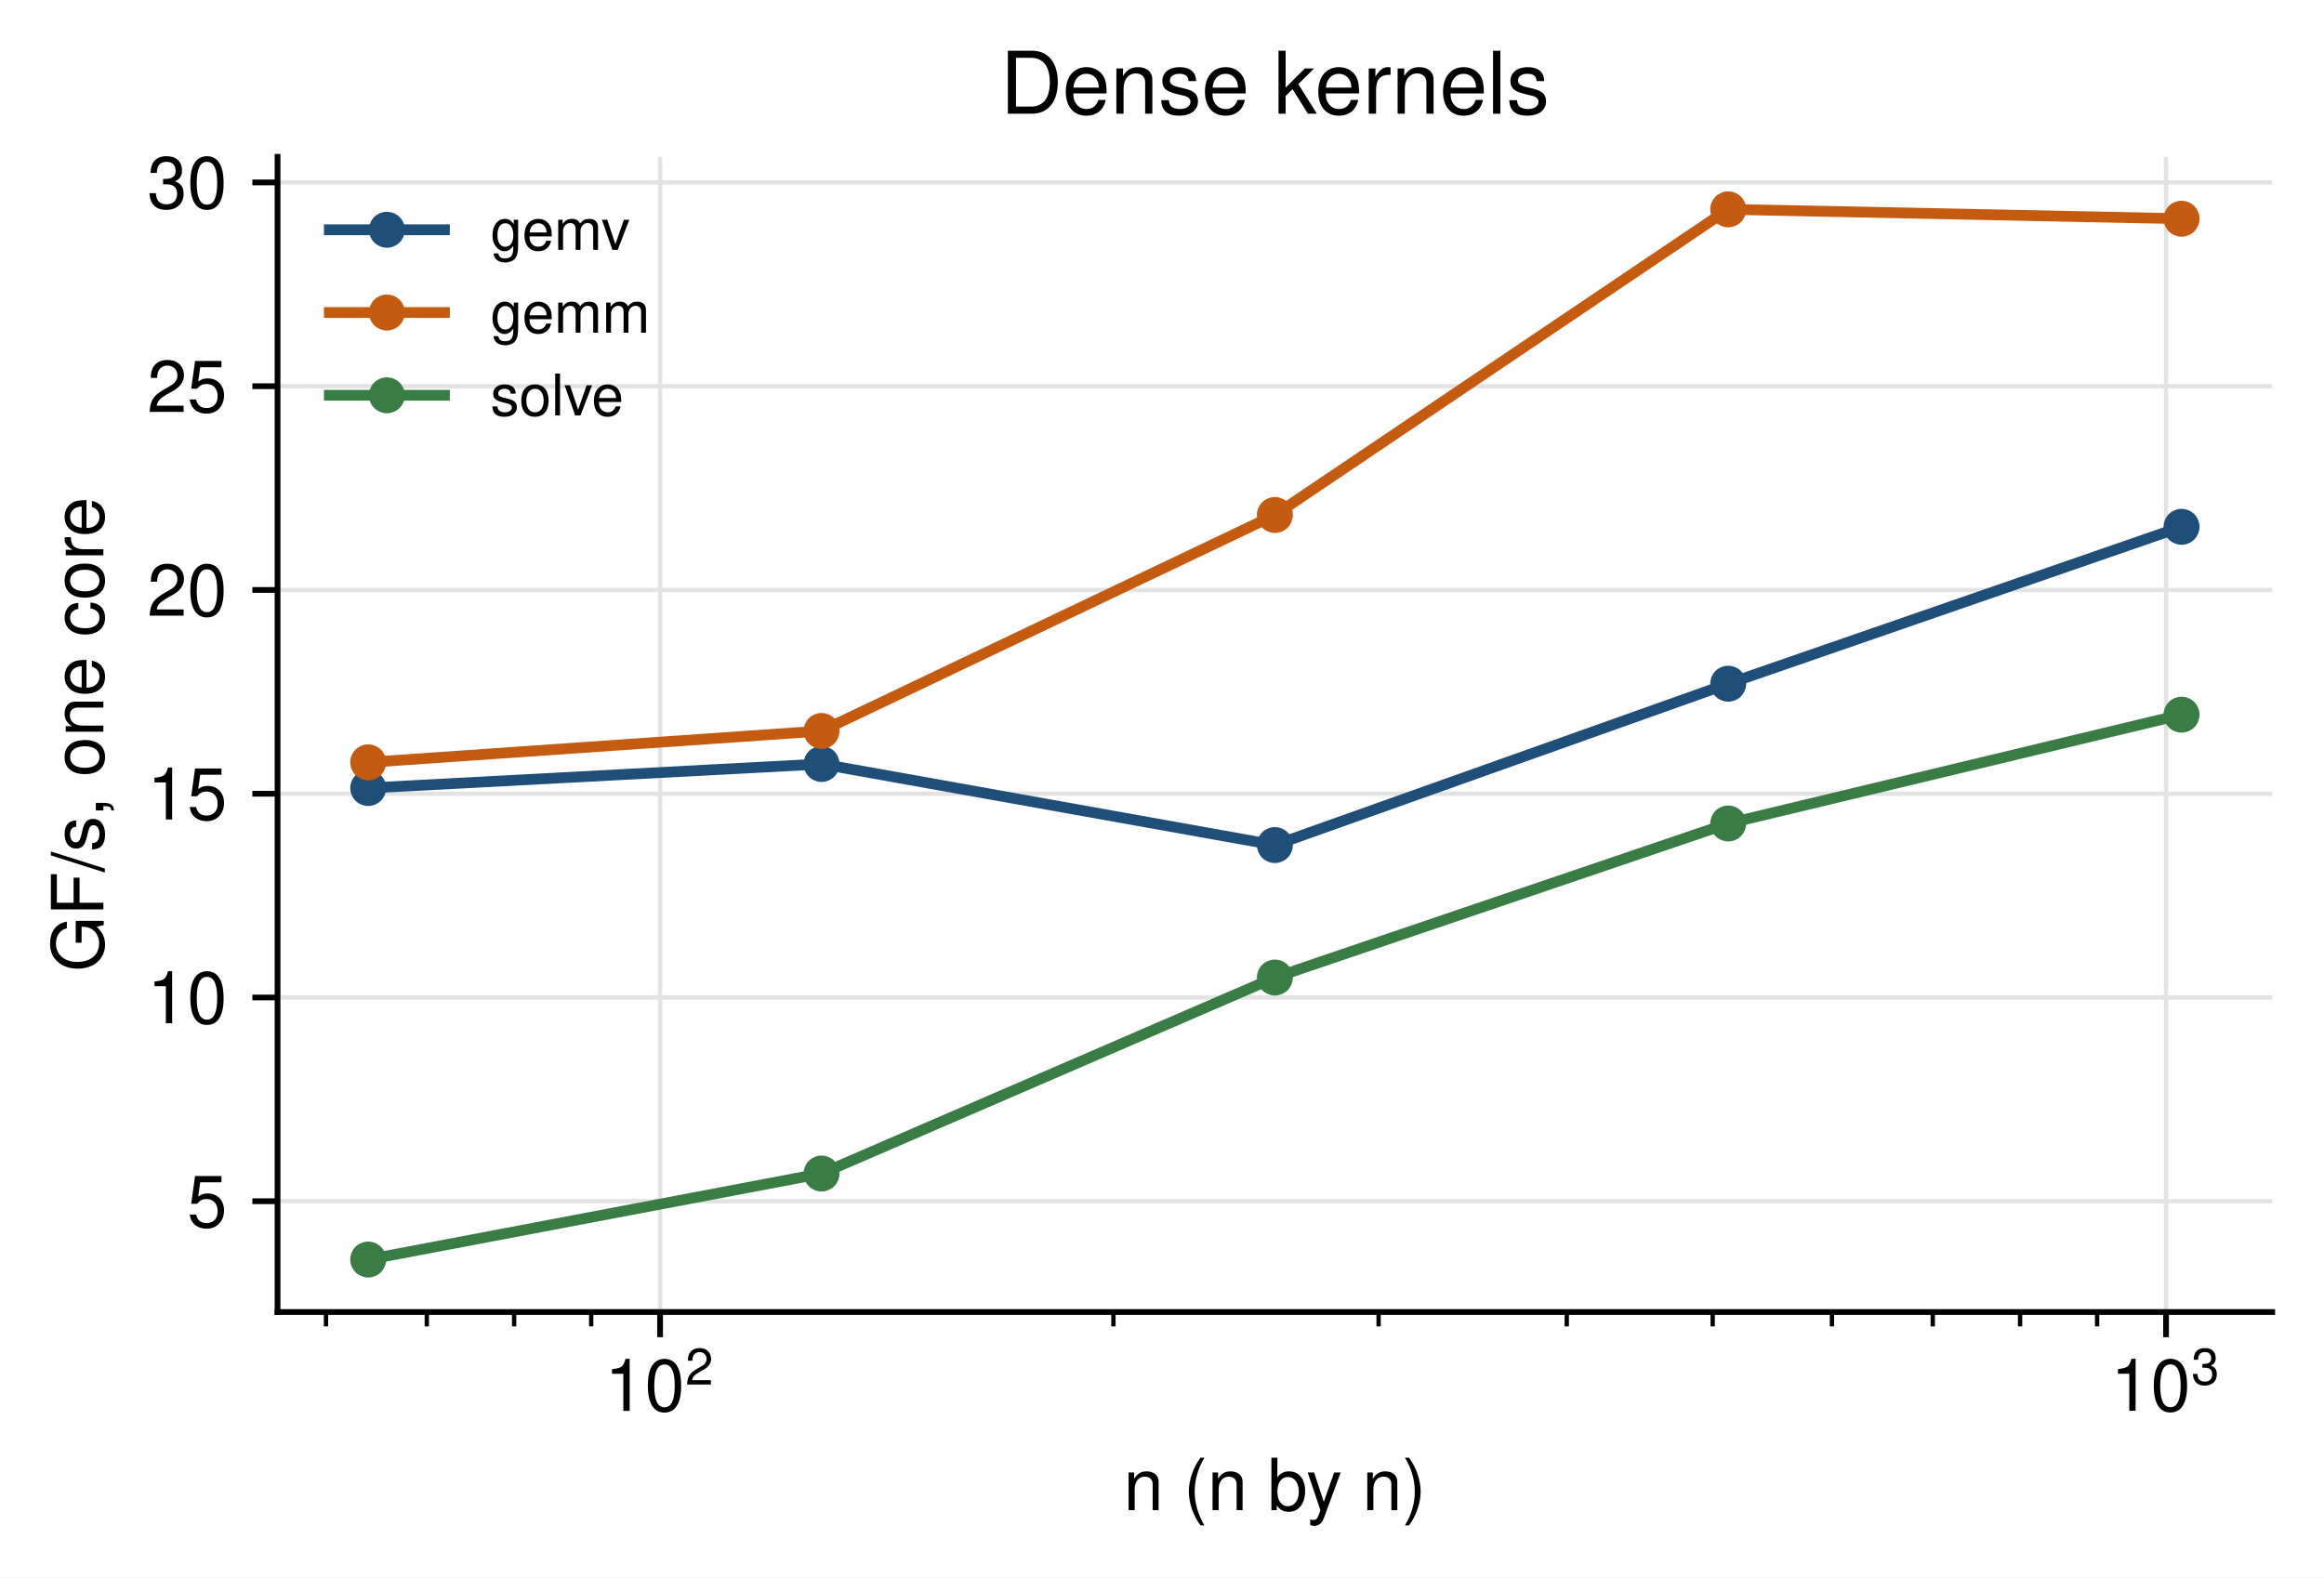
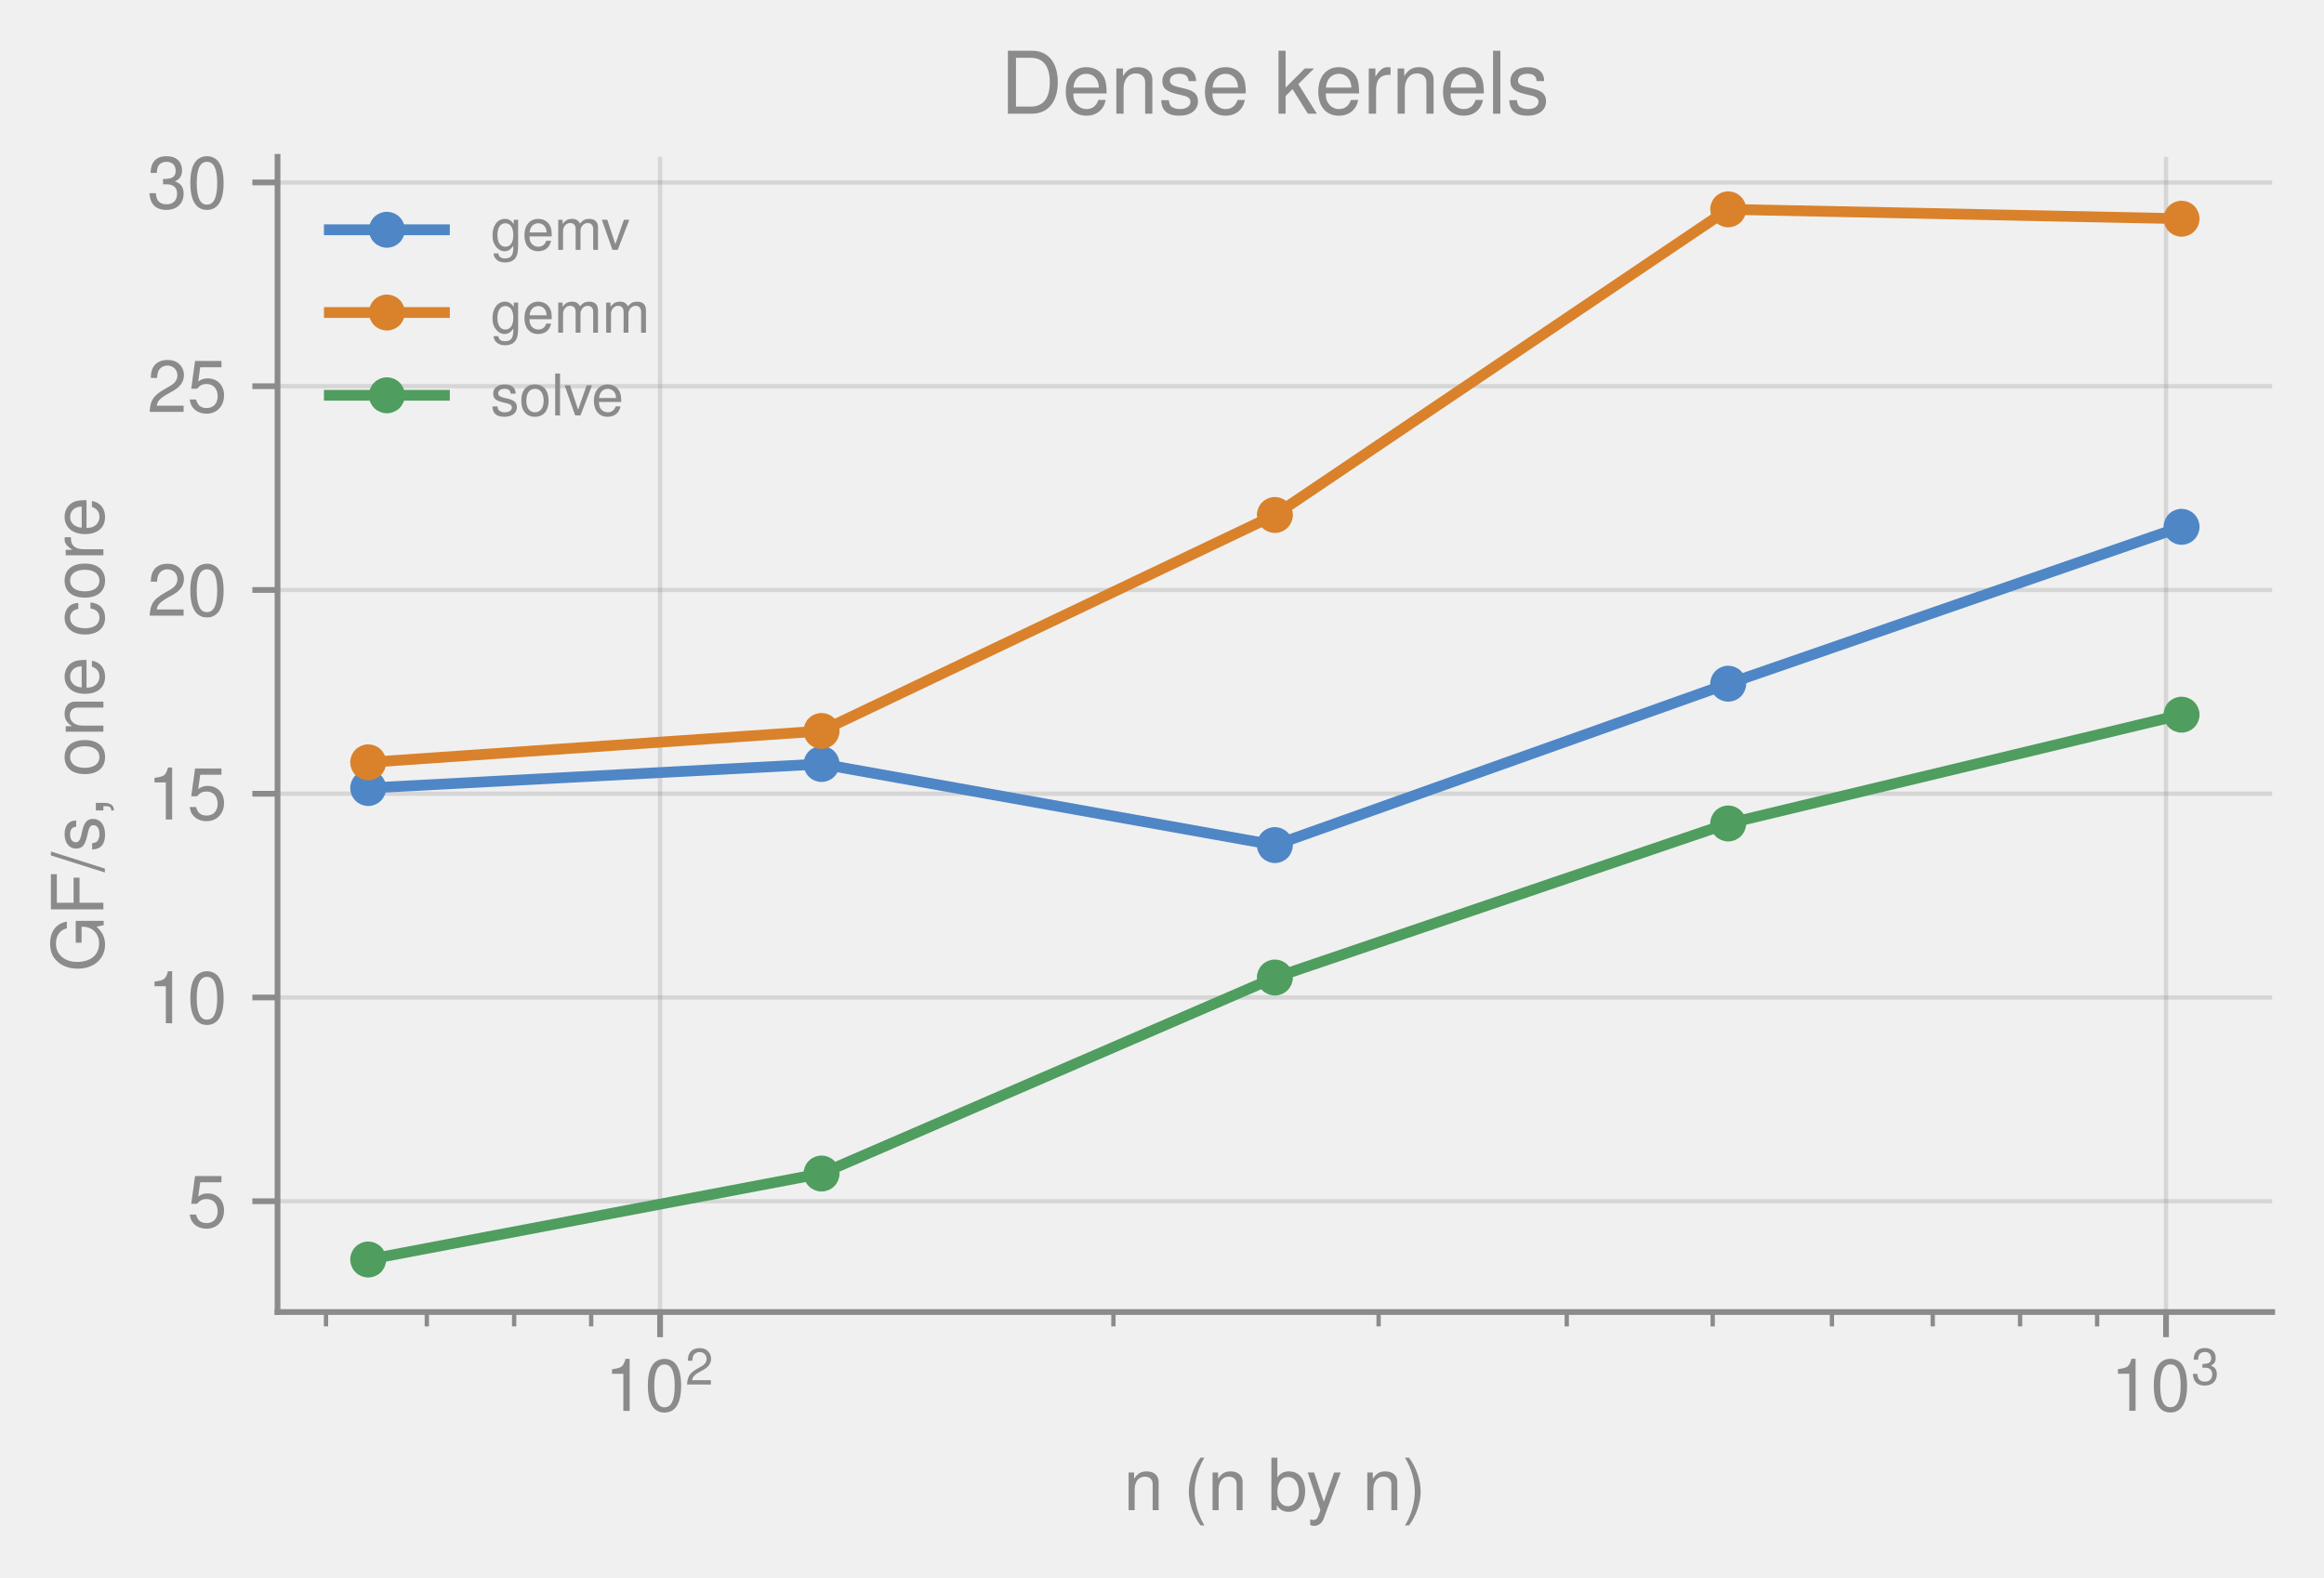
<svg xmlns="http://www.w3.org/2000/svg" xmlns:xlink="http://www.w3.org/1999/xlink" width="323.05pt" height="219.324pt" viewBox="0 0 323.05 219.324" version="1.1">
  <defs>
    <style type="text/css">*{stroke-linejoin: round; stroke-linecap: butt}</style>
  </defs>
  <g id="figure_1">
    <g id="patch_1">
-       <path d="M 0 219.324  L 323.05 219.324  L 323.05 0  L 0 0  z " style="fill: #ffffff" />
+       <path d="M 0 219.324  L 323.05 219.324  L 323.05 0  L 0 0  L 0 219.324  z " style="fill: none" />
    </g>
    <g id="axes_1">
      <g id="patch_2">
-         <path d="M 38.58 182.432  L 315.85 182.432  L 315.85 21.808  L 38.58 21.808  z " style="fill: #ffffff" />
+         <path d="M 38.58 182.432  L 315.85 182.432  L 315.85 21.808  L 38.58 21.808  L 38.58 182.432  z " style="fill: none" />
      </g>
      <g id="matplotlib.axis_1">
        <g id="xtick_1">
          <g id="line2d_1">
-             <path d="M 91.756 182.432  L 91.756 21.808  " clip-path="url(#p584f610cb0)" style="fill: none; stroke: #e3e3e3; stroke-width: 0.6; stroke-linecap: square" />
+             <path d="M 91.756 182.432  L 91.756 21.808  " clip-path="url(#p9573257e01)" style="fill: none; stroke: #8b8b8b; stroke-opacity: 0.25; stroke-width: 0.6; stroke-linecap: square" />
          </g>
          <g id="line2d_2">
            <defs>
-               <path id="m4356f9a134" d="M 0 0  L 0 3.5  " style="stroke: #000000; stroke-width: 0.8" />
+               <path id="m0b65bfb314" d="M 0 0  L 0 3.5  " style="stroke: #8b8b8b; stroke-width: 0.8" />
            </defs>
            <g>
-               <use xlink:href="#m4356f9a134" x="91.756" y="182.432" style="stroke: #000000; stroke-width: 0.8" />
+               <use xlink:href="#m0b65bfb314" x="91.756" y="182.432" style="fill: #8b8b8b; stroke: #8b8b8b; stroke-width: 0.8" />
            </g>
          </g>
          <g id="text_1">
-             <g transform="translate(84.05605 196.6056)">
+             <g style="fill: #8b8b8b" transform="translate(84.05605 196.6056)">
              <text>
-                 <tspan x="0" y="-0.425" style="font-size: 10px; font-family: 'Helvetica'">1</tspan>
-                 <tspan x="5.562" y="-0.425" style="font-size: 10px; font-family: 'Helvetica'">0</tspan>
-                 <tspan x="11.215" y="-4.089" style="font-size: 7px; font-family: 'Helvetica'">2</tspan>
+                 <tspan x="0" y="-0.425" style="font-size: 10px; font-family: 'Helvetica'; fill: #8b8b8b">1</tspan>
+                 <tspan x="5.562" y="-0.425" style="font-size: 10px; font-family: 'Helvetica'; fill: #8b8b8b">0</tspan>
+                 <tspan x="11.215" y="-4.089" style="font-size: 7px; font-family: 'Helvetica'; fill: #8b8b8b">2</tspan>
              </text>
            </g>
          </g>
        </g>
        <g id="xtick_2">
          <g id="line2d_3">
-             <path d="M 301.09 182.432  L 301.09 21.808  " clip-path="url(#p584f610cb0)" style="fill: none; stroke: #e3e3e3; stroke-width: 0.6; stroke-linecap: square" />
+             <path d="M 301.09 182.432  L 301.09 21.808  " clip-path="url(#p9573257e01)" style="fill: none; stroke: #8b8b8b; stroke-opacity: 0.25; stroke-width: 0.6; stroke-linecap: square" />
          </g>
          <g id="line2d_4">
            <g>
-               <use xlink:href="#m4356f9a134" x="301.09" y="182.432" style="stroke: #000000; stroke-width: 0.8" />
+               <use xlink:href="#m0b65bfb314" x="301.09" y="182.432" style="fill: #8b8b8b; stroke: #8b8b8b; stroke-width: 0.8" />
            </g>
          </g>
          <g id="text_2">
-             <g transform="translate(293.3904 196.6056)">
+             <g style="fill: #8b8b8b" transform="translate(293.3904 196.6056)">
              <text>
-                 <tspan x="0" y="-0.436" style="font-size: 10px; font-family: 'Helvetica'">1</tspan>
-                 <tspan x="5.562" y="-0.436" style="font-size: 10px; font-family: 'Helvetica'">0</tspan>
-                 <tspan x="11.215" y="-4.1" style="font-size: 7px; font-family: 'Helvetica'">3</tspan>
+                 <tspan x="0" y="-0.436" style="font-size: 10px; font-family: 'Helvetica'; fill: #8b8b8b">1</tspan>
+                 <tspan x="5.562" y="-0.436" style="font-size: 10px; font-family: 'Helvetica'; fill: #8b8b8b">0</tspan>
+                 <tspan x="11.215" y="-4.1" style="font-size: 7px; font-family: 'Helvetica'; fill: #8b8b8b">3</tspan>
              </text>
            </g>
          </g>
        </g>
        <g id="xtick_3">
          <g id="line2d_5">
            <defs>
-               <path id="mc804545b55" d="M 0 0  L 0 2  " style="stroke: #000000; stroke-width: 0.6" />
+               <path id="m68b7f37149" d="M 0 0  L 0 2  " style="stroke: #8b8b8b; stroke-width: 0.6" />
            </defs>
            <g>
-               <use xlink:href="#mc804545b55" x="45.315" y="182.432" style="stroke: #000000; stroke-width: 0.6" />
+               <use xlink:href="#m68b7f37149" x="45.315" y="182.432" style="fill: #8b8b8b; stroke: #8b8b8b; stroke-width: 0.6" />
            </g>
          </g>
        </g>
        <g id="xtick_4">
          <g id="line2d_6">
            <g>
-               <use xlink:href="#mc804545b55" x="59.33" y="182.432" style="stroke: #000000; stroke-width: 0.6" />
+               <use xlink:href="#m68b7f37149" x="59.33" y="182.432" style="fill: #8b8b8b; stroke: #8b8b8b; stroke-width: 0.6" />
            </g>
          </g>
        </g>
        <g id="xtick_5">
          <g id="line2d_7">
            <g>
-               <use xlink:href="#mc804545b55" x="71.469" y="182.432" style="stroke: #000000; stroke-width: 0.6" />
+               <use xlink:href="#m68b7f37149" x="71.469" y="182.432" style="fill: #8b8b8b; stroke: #8b8b8b; stroke-width: 0.6" />
            </g>
          </g>
        </g>
        <g id="xtick_6">
          <g id="line2d_8">
            <g>
-               <use xlink:href="#mc804545b55" x="82.177" y="182.432" style="stroke: #000000; stroke-width: 0.6" />
+               <use xlink:href="#m68b7f37149" x="82.177" y="182.432" style="fill: #8b8b8b; stroke: #8b8b8b; stroke-width: 0.6" />
            </g>
          </g>
        </g>
        <g id="xtick_7">
          <g id="line2d_9">
            <g>
-               <use xlink:href="#mc804545b55" x="154.772" y="182.432" style="stroke: #000000; stroke-width: 0.6" />
+               <use xlink:href="#m68b7f37149" x="154.772" y="182.432" style="fill: #8b8b8b; stroke: #8b8b8b; stroke-width: 0.6" />
            </g>
          </g>
        </g>
        <g id="xtick_8">
          <g id="line2d_10">
            <g>
-               <use xlink:href="#mc804545b55" x="191.634" y="182.432" style="stroke: #000000; stroke-width: 0.6" />
+               <use xlink:href="#m68b7f37149" x="191.634" y="182.432" style="fill: #8b8b8b; stroke: #8b8b8b; stroke-width: 0.6" />
            </g>
          </g>
        </g>
        <g id="xtick_9">
          <g id="line2d_11">
            <g>
-               <use xlink:href="#mc804545b55" x="217.788" y="182.432" style="stroke: #000000; stroke-width: 0.6" />
+               <use xlink:href="#m68b7f37149" x="217.788" y="182.432" style="fill: #8b8b8b; stroke: #8b8b8b; stroke-width: 0.6" />
            </g>
          </g>
        </g>
        <g id="xtick_10">
          <g id="line2d_12">
            <g>
-               <use xlink:href="#mc804545b55" x="238.074" y="182.432" style="stroke: #000000; stroke-width: 0.6" />
+               <use xlink:href="#m68b7f37149" x="238.074" y="182.432" style="fill: #8b8b8b; stroke: #8b8b8b; stroke-width: 0.6" />
            </g>
          </g>
        </g>
        <g id="xtick_11">
          <g id="line2d_13">
            <g>
-               <use xlink:href="#mc804545b55" x="254.65" y="182.432" style="stroke: #000000; stroke-width: 0.6" />
+               <use xlink:href="#m68b7f37149" x="254.65" y="182.432" style="fill: #8b8b8b; stroke: #8b8b8b; stroke-width: 0.6" />
            </g>
          </g>
        </g>
        <g id="xtick_12">
          <g id="line2d_14">
            <g>
-               <use xlink:href="#mc804545b55" x="268.664" y="182.432" style="stroke: #000000; stroke-width: 0.6" />
+               <use xlink:href="#m68b7f37149" x="268.664" y="182.432" style="fill: #8b8b8b; stroke: #8b8b8b; stroke-width: 0.6" />
            </g>
          </g>
        </g>
        <g id="xtick_13">
          <g id="line2d_15">
            <g>
-               <use xlink:href="#mc804545b55" x="280.804" y="182.432" style="stroke: #000000; stroke-width: 0.6" />
+               <use xlink:href="#m68b7f37149" x="280.804" y="182.432" style="fill: #8b8b8b; stroke: #8b8b8b; stroke-width: 0.6" />
            </g>
          </g>
        </g>
        <g id="xtick_14">
          <g id="line2d_16">
            <g>
-               <use xlink:href="#mc804545b55" x="291.512" y="182.432" style="stroke: #000000; stroke-width: 0.6" />
+               <use xlink:href="#m68b7f37149" x="291.512" y="182.432" style="fill: #8b8b8b; stroke: #8b8b8b; stroke-width: 0.6" />
            </g>
          </g>
        </g>
        <g id="text_3">
-           <text style="font-size: 10px; font-family: 'Helvetica', 'Arial', 'DejaVu Sans'; text-anchor: middle" x="177.215" y="209.981" transform="rotate(-0 177.2147 209.9806)">n (n by n)</text>
+           <text style="font-size: 10px; font-family: 'Helvetica', 'Arial', 'DejaVu Sans'; text-anchor: middle; fill: #8b8b8b" x="177.215" y="209.981" transform="rotate(-0 177.2147 209.9806)">n (n by n)</text>
        </g>
      </g>
      <g id="matplotlib.axis_2">
        <g id="ytick_1">
          <g id="line2d_17">
-             <path d="M 38.58 167.028  L 315.85 167.028  " clip-path="url(#p584f610cb0)" style="fill: none; stroke: #e3e3e3; stroke-width: 0.6; stroke-linecap: square" />
+             <path d="M 38.58 167.028  L 315.85 167.028  " clip-path="url(#p9573257e01)" style="fill: none; stroke: #8b8b8b; stroke-opacity: 0.25; stroke-width: 0.6; stroke-linecap: square" />
          </g>
          <g id="line2d_18">
            <defs>
-               <path id="m4f9760766c" d="M 0 0  L -3.5 0  " style="stroke: #000000; stroke-width: 0.8" />
+               <path id="m86c829b5b4" d="M 0 0  L -3.5 0  " style="stroke: #8b8b8b; stroke-width: 0.8" />
            </defs>
            <g>
-               <use xlink:href="#m4f9760766c" x="38.58" y="167.028" style="stroke: #000000; stroke-width: 0.8" />
+               <use xlink:href="#m86c829b5b4" x="38.58" y="167.028" style="fill: #8b8b8b; stroke: #8b8b8b; stroke-width: 0.8" />
            </g>
          </g>
          <g id="text_4">
-             <text style="font-size: 10px; font-family: 'Helvetica', 'Arial', 'DejaVu Sans'; text-anchor: end" x="31.58" y="170.615" transform="rotate(-0 31.57969 170.6149)">5</text>
+             <text style="font-size: 10px; font-family: 'Helvetica', 'Arial', 'DejaVu Sans'; text-anchor: end; fill: #8b8b8b" x="31.58" y="170.615" transform="rotate(-0 31.57969 170.6149)">5</text>
          </g>
        </g>
        <g id="ytick_2">
          <g id="line2d_19">
-             <path d="M 38.58 138.696  L 315.85 138.696  " clip-path="url(#p584f610cb0)" style="fill: none; stroke: #e3e3e3; stroke-width: 0.6; stroke-linecap: square" />
+             <path d="M 38.58 138.696  L 315.85 138.696  " clip-path="url(#p9573257e01)" style="fill: none; stroke: #8b8b8b; stroke-opacity: 0.25; stroke-width: 0.6; stroke-linecap: square" />
          </g>
          <g id="line2d_20">
            <g>
-               <use xlink:href="#m4f9760766c" x="38.58" y="138.696" style="stroke: #000000; stroke-width: 0.8" />
+               <use xlink:href="#m86c829b5b4" x="38.58" y="138.696" style="fill: #8b8b8b; stroke: #8b8b8b; stroke-width: 0.8" />
            </g>
          </g>
          <g id="text_5">
-             <text style="font-size: 10px; font-family: 'Helvetica', 'Arial', 'DejaVu Sans'; text-anchor: end" x="31.58" y="142.283" transform="rotate(-0 31.57969 142.2831)">10</text>
+             <text style="font-size: 10px; font-family: 'Helvetica', 'Arial', 'DejaVu Sans'; text-anchor: end; fill: #8b8b8b" x="31.58" y="142.283" transform="rotate(-0 31.57969 142.2831)">10</text>
          </g>
        </g>
        <g id="ytick_3">
          <g id="line2d_21">
-             <path d="M 38.58 110.365  L 315.85 110.365  " clip-path="url(#p584f610cb0)" style="fill: none; stroke: #e3e3e3; stroke-width: 0.6; stroke-linecap: square" />
+             <path d="M 38.58 110.365  L 315.85 110.365  " clip-path="url(#p9573257e01)" style="fill: none; stroke: #8b8b8b; stroke-opacity: 0.25; stroke-width: 0.6; stroke-linecap: square" />
          </g>
          <g id="line2d_22">
            <g>
-               <use xlink:href="#m4f9760766c" x="38.58" y="110.365" style="stroke: #000000; stroke-width: 0.8" />
+               <use xlink:href="#m86c829b5b4" x="38.58" y="110.365" style="fill: #8b8b8b; stroke: #8b8b8b; stroke-width: 0.8" />
            </g>
          </g>
          <g id="text_6">
-             <text style="font-size: 10px; font-family: 'Helvetica', 'Arial', 'DejaVu Sans'; text-anchor: end" x="31.58" y="113.951" transform="rotate(-0 31.57969 113.9514)">15</text>
+             <text style="font-size: 10px; font-family: 'Helvetica', 'Arial', 'DejaVu Sans'; text-anchor: end; fill: #8b8b8b" x="31.58" y="113.951" transform="rotate(-0 31.57969 113.9514)">15</text>
          </g>
        </g>
        <g id="ytick_4">
          <g id="line2d_23">
-             <path d="M 38.58 82.033  L 315.85 82.033  " clip-path="url(#p584f610cb0)" style="fill: none; stroke: #e3e3e3; stroke-width: 0.6; stroke-linecap: square" />
+             <path d="M 38.58 82.033  L 315.85 82.033  " clip-path="url(#p9573257e01)" style="fill: none; stroke: #8b8b8b; stroke-opacity: 0.25; stroke-width: 0.6; stroke-linecap: square" />
          </g>
          <g id="line2d_24">
            <g>
-               <use xlink:href="#m4f9760766c" x="38.58" y="82.033" style="stroke: #000000; stroke-width: 0.8" />
+               <use xlink:href="#m86c829b5b4" x="38.58" y="82.033" style="fill: #8b8b8b; stroke: #8b8b8b; stroke-width: 0.8" />
            </g>
          </g>
          <g id="text_7">
-             <text style="font-size: 10px; font-family: 'Helvetica', 'Arial', 'DejaVu Sans'; text-anchor: end" x="31.58" y="85.62" transform="rotate(-0 31.57969 85.61964)">20</text>
+             <text style="font-size: 10px; font-family: 'Helvetica', 'Arial', 'DejaVu Sans'; text-anchor: end; fill: #8b8b8b" x="31.58" y="85.62" transform="rotate(-0 31.57969 85.61964)">20</text>
          </g>
        </g>
        <g id="ytick_5">
          <g id="line2d_25">
-             <path d="M 38.58 53.701  L 315.85 53.701  " clip-path="url(#p584f610cb0)" style="fill: none; stroke: #e3e3e3; stroke-width: 0.6; stroke-linecap: square" />
+             <path d="M 38.58 53.701  L 315.85 53.701  " clip-path="url(#p9573257e01)" style="fill: none; stroke: #8b8b8b; stroke-opacity: 0.25; stroke-width: 0.6; stroke-linecap: square" />
          </g>
          <g id="line2d_26">
            <g>
-               <use xlink:href="#m4f9760766c" x="38.58" y="53.701" style="stroke: #000000; stroke-width: 0.8" />
+               <use xlink:href="#m86c829b5b4" x="38.58" y="53.701" style="fill: #8b8b8b; stroke: #8b8b8b; stroke-width: 0.8" />
            </g>
          </g>
          <g id="text_8">
-             <text style="font-size: 10px; font-family: 'Helvetica', 'Arial', 'DejaVu Sans'; text-anchor: end" x="31.58" y="57.288" transform="rotate(-0 31.57969 57.28789)">25</text>
+             <text style="font-size: 10px; font-family: 'Helvetica', 'Arial', 'DejaVu Sans'; text-anchor: end; fill: #8b8b8b" x="31.58" y="57.288" transform="rotate(-0 31.57969 57.28789)">25</text>
          </g>
        </g>
        <g id="ytick_6">
          <g id="line2d_27">
-             <path d="M 38.58 25.369  L 315.85 25.369  " clip-path="url(#p584f610cb0)" style="fill: none; stroke: #e3e3e3; stroke-width: 0.6; stroke-linecap: square" />
+             <path d="M 38.58 25.369  L 315.85 25.369  " clip-path="url(#p9573257e01)" style="fill: none; stroke: #8b8b8b; stroke-opacity: 0.25; stroke-width: 0.6; stroke-linecap: square" />
          </g>
          <g id="line2d_28">
            <g>
-               <use xlink:href="#m4f9760766c" x="38.58" y="25.369" style="stroke: #000000; stroke-width: 0.8" />
+               <use xlink:href="#m86c829b5b4" x="38.58" y="25.369" style="fill: #8b8b8b; stroke: #8b8b8b; stroke-width: 0.8" />
            </g>
          </g>
          <g id="text_9">
-             <text style="font-size: 10px; font-family: 'Helvetica', 'Arial', 'DejaVu Sans'; text-anchor: end" x="31.58" y="28.956" transform="rotate(-0 31.57969 28.95614)">30</text>
+             <text style="font-size: 10px; font-family: 'Helvetica', 'Arial', 'DejaVu Sans'; text-anchor: end; fill: #8b8b8b" x="31.58" y="28.956" transform="rotate(-0 31.57969 28.95614)">30</text>
          </g>
        </g>
        <g id="text_10">
-           <text style="font-size: 10px; font-family: 'Helvetica', 'Arial', 'DejaVu Sans'; text-anchor: middle" x="14.373" y="102.12" transform="rotate(-90 14.37344 102.1201)">GF/s, one core</text>
+           <text style="font-size: 10px; font-family: 'Helvetica', 'Arial', 'DejaVu Sans'; text-anchor: middle; fill: #8b8b8b" x="14.373" y="102.12" transform="rotate(-90 14.37344 102.1201)">GF/s, one core</text>
        </g>
      </g>
      <g id="line2d_29">
-         <path d="M 51.183 109.571  L 114.199 106.228  L 177.215 117.504  L 240.231 95.066  L 303.247 73.25  " clip-path="url(#p584f610cb0)" style="fill: none; stroke: #1f4e79; stroke-width: 1.5; stroke-linecap: square" />
+         <path d="M 51.183 109.571  L 114.199 106.228  L 177.215 117.504  L 240.231 95.066  L 303.247 73.25  " clip-path="url(#p9573257e01)" style="fill: none; stroke: #4f86c6; stroke-width: 1.5; stroke-linecap: square" />
        <defs>
-           <path id="mb7b9b21b55" d="M 0 2  C 0.53 2 1.039 1.789 1.414 1.414  C 1.789 1.039 2 0.53 2 0  C 2 -0.53 1.789 -1.039 1.414 -1.414  C 1.039 -1.789 0.53 -2 0 -2  C -0.53 -2 -1.039 -1.789 -1.414 -1.414  C -1.789 -1.039 -2 -0.53 -2 0  C -2 0.53 -1.789 1.039 -1.414 1.414  C -1.039 1.789 -0.53 2 0 2  z " style="stroke: #1f4e79" />
+           <path id="mcb49588f5a" d="M 0 2  C 0.53 2 1.039 1.789 1.414 1.414  C 1.789 1.039 2 0.53 2 0  C 2 -0.53 1.789 -1.039 1.414 -1.414  C 1.039 -1.789 0.53 -2 0 -2  C -0.53 -2 -1.039 -1.789 -1.414 -1.414  C -1.789 -1.039 -2 -0.53 -2 0  C -2 0.53 -1.789 1.039 -1.414 1.414  C -1.039 1.789 -0.53 2 0 2  z " style="stroke: #4f86c6" />
        </defs>
-         <g clip-path="url(#p584f610cb0)">
-           <use xlink:href="#mb7b9b21b55" x="51.183" y="109.571" style="fill: #1f4e79; stroke: #1f4e79" />
-           <use xlink:href="#mb7b9b21b55" x="114.199" y="106.228" style="fill: #1f4e79; stroke: #1f4e79" />
-           <use xlink:href="#mb7b9b21b55" x="177.215" y="117.504" style="fill: #1f4e79; stroke: #1f4e79" />
-           <use xlink:href="#mb7b9b21b55" x="240.231" y="95.066" style="fill: #1f4e79; stroke: #1f4e79" />
-           <use xlink:href="#mb7b9b21b55" x="303.247" y="73.25" style="fill: #1f4e79; stroke: #1f4e79" />
+         <g clip-path="url(#p9573257e01)">
+           <use xlink:href="#mcb49588f5a" x="51.183" y="109.571" style="fill: #4f86c6; stroke: #4f86c6" />
+           <use xlink:href="#mcb49588f5a" x="114.199" y="106.228" style="fill: #4f86c6; stroke: #4f86c6" />
+           <use xlink:href="#mcb49588f5a" x="177.215" y="117.504" style="fill: #4f86c6; stroke: #4f86c6" />
+           <use xlink:href="#mcb49588f5a" x="240.231" y="95.066" style="fill: #4f86c6; stroke: #4f86c6" />
+           <use xlink:href="#mcb49588f5a" x="303.247" y="73.25" style="fill: #4f86c6; stroke: #4f86c6" />
        </g>
      </g>
      <g id="line2d_30">
-         <path d="M 51.183 106.002  L 114.199 101.638  L 177.215 71.607  L 240.231 29.109  L 303.247 30.412  " clip-path="url(#p584f610cb0)" style="fill: none; stroke: #c55a11; stroke-width: 1.5; stroke-linecap: square" />
+         <path d="M 51.183 106.002  L 114.199 101.638  L 177.215 71.607  L 240.231 29.109  L 303.247 30.412  " clip-path="url(#p9573257e01)" style="fill: none; stroke: #d9822b; stroke-width: 1.5; stroke-linecap: square" />
        <defs>
-           <path id="mb7517578d7" d="M 0 2  C 0.53 2 1.039 1.789 1.414 1.414  C 1.789 1.039 2 0.53 2 0  C 2 -0.53 1.789 -1.039 1.414 -1.414  C 1.039 -1.789 0.53 -2 0 -2  C -0.53 -2 -1.039 -1.789 -1.414 -1.414  C -1.789 -1.039 -2 -0.53 -2 0  C -2 0.53 -1.789 1.039 -1.414 1.414  C -1.039 1.789 -0.53 2 0 2  z " style="stroke: #c55a11" />
+           <path id="m413e02c8ba" d="M 0 2  C 0.53 2 1.039 1.789 1.414 1.414  C 1.789 1.039 2 0.53 2 0  C 2 -0.53 1.789 -1.039 1.414 -1.414  C 1.039 -1.789 0.53 -2 0 -2  C -0.53 -2 -1.039 -1.789 -1.414 -1.414  C -1.789 -1.039 -2 -0.53 -2 0  C -2 0.53 -1.789 1.039 -1.414 1.414  C -1.039 1.789 -0.53 2 0 2  z " style="stroke: #d9822b" />
        </defs>
-         <g clip-path="url(#p584f610cb0)">
-           <use xlink:href="#mb7517578d7" x="51.183" y="106.002" style="fill: #c55a11; stroke: #c55a11" />
-           <use xlink:href="#mb7517578d7" x="114.199" y="101.638" style="fill: #c55a11; stroke: #c55a11" />
-           <use xlink:href="#mb7517578d7" x="177.215" y="71.607" style="fill: #c55a11; stroke: #c55a11" />
-           <use xlink:href="#mb7517578d7" x="240.231" y="29.109" style="fill: #c55a11; stroke: #c55a11" />
-           <use xlink:href="#mb7517578d7" x="303.247" y="30.412" style="fill: #c55a11; stroke: #c55a11" />
+         <g clip-path="url(#p9573257e01)">
+           <use xlink:href="#m413e02c8ba" x="51.183" y="106.002" style="fill: #d9822b; stroke: #d9822b" />
+           <use xlink:href="#m413e02c8ba" x="114.199" y="101.638" style="fill: #d9822b; stroke: #d9822b" />
+           <use xlink:href="#m413e02c8ba" x="177.215" y="71.607" style="fill: #d9822b; stroke: #d9822b" />
+           <use xlink:href="#m413e02c8ba" x="240.231" y="29.109" style="fill: #d9822b; stroke: #d9822b" />
+           <use xlink:href="#m413e02c8ba" x="303.247" y="30.412" style="fill: #d9822b; stroke: #d9822b" />
        </g>
      </g>
      <g id="line2d_31">
-         <path d="M 51.183 175.131  L 114.199 163.175  L 177.215 135.92  L 240.231 114.501  L 303.247 99.372  " clip-path="url(#p584f610cb0)" style="fill: none; stroke: #3a7d44; stroke-width: 1.5; stroke-linecap: square" />
+         <path d="M 51.183 175.131  L 114.199 163.175  L 177.215 135.92  L 240.231 114.501  L 303.247 99.372  " clip-path="url(#p9573257e01)" style="fill: none; stroke: #4f9d5f; stroke-width: 1.5; stroke-linecap: square" />
        <defs>
-           <path id="mc7b0e04dc5" d="M 0 2  C 0.53 2 1.039 1.789 1.414 1.414  C 1.789 1.039 2 0.53 2 0  C 2 -0.53 1.789 -1.039 1.414 -1.414  C 1.039 -1.789 0.53 -2 0 -2  C -0.53 -2 -1.039 -1.789 -1.414 -1.414  C -1.789 -1.039 -2 -0.53 -2 0  C -2 0.53 -1.789 1.039 -1.414 1.414  C -1.039 1.789 -0.53 2 0 2  z " style="stroke: #3a7d44" />
+           <path id="mc90ef05126" d="M 0 2  C 0.53 2 1.039 1.789 1.414 1.414  C 1.789 1.039 2 0.53 2 0  C 2 -0.53 1.789 -1.039 1.414 -1.414  C 1.039 -1.789 0.53 -2 0 -2  C -0.53 -2 -1.039 -1.789 -1.414 -1.414  C -1.789 -1.039 -2 -0.53 -2 0  C -2 0.53 -1.789 1.039 -1.414 1.414  C -1.039 1.789 -0.53 2 0 2  z " style="stroke: #4f9d5f" />
        </defs>
-         <g clip-path="url(#p584f610cb0)">
-           <use xlink:href="#mc7b0e04dc5" x="51.183" y="175.131" style="fill: #3a7d44; stroke: #3a7d44" />
-           <use xlink:href="#mc7b0e04dc5" x="114.199" y="163.175" style="fill: #3a7d44; stroke: #3a7d44" />
-           <use xlink:href="#mc7b0e04dc5" x="177.215" y="135.92" style="fill: #3a7d44; stroke: #3a7d44" />
-           <use xlink:href="#mc7b0e04dc5" x="240.231" y="114.501" style="fill: #3a7d44; stroke: #3a7d44" />
-           <use xlink:href="#mc7b0e04dc5" x="303.247" y="99.372" style="fill: #3a7d44; stroke: #3a7d44" />
+         <g clip-path="url(#p9573257e01)">
+           <use xlink:href="#mc90ef05126" x="51.183" y="175.131" style="fill: #4f9d5f; stroke: #4f9d5f" />
+           <use xlink:href="#mc90ef05126" x="114.199" y="163.175" style="fill: #4f9d5f; stroke: #4f9d5f" />
+           <use xlink:href="#mc90ef05126" x="177.215" y="135.92" style="fill: #4f9d5f; stroke: #4f9d5f" />
+           <use xlink:href="#mc90ef05126" x="240.231" y="114.501" style="fill: #4f9d5f; stroke: #4f9d5f" />
+           <use xlink:href="#mc90ef05126" x="303.247" y="99.372" style="fill: #4f9d5f; stroke: #4f9d5f" />
        </g>
      </g>
      <g id="patch_3">
-         <path d="M 38.58 182.432  L 38.58 21.808  " style="fill: none; stroke: #000000; stroke-width: 0.8; stroke-linejoin: miter; stroke-linecap: square" />
+         <path d="M 38.58 182.432  L 38.58 21.808  " style="fill: none; stroke: #8b8b8b; stroke-width: 0.8; stroke-linejoin: miter; stroke-linecap: square" />
      </g>
      <g id="patch_4">
-         <path d="M 38.58 182.432  L 315.85 182.432  " style="fill: none; stroke: #000000; stroke-width: 0.8; stroke-linejoin: miter; stroke-linecap: square" />
+         <path d="M 38.58 182.432  L 315.85 182.432  " style="fill: none; stroke: #8b8b8b; stroke-width: 0.8; stroke-linejoin: miter; stroke-linecap: square" />
      </g>
      <g id="text_11">
-         <text style="font-size: 12px; font-family: 'Helvetica', 'Arial', 'DejaVu Sans'; text-anchor: middle" x="177.215" y="15.808" transform="rotate(-0 177.2147 15.80813)">Dense kernels</text>
+         <text style="font-size: 12px; font-family: 'Helvetica', 'Arial', 'DejaVu Sans'; text-anchor: middle; fill: #8b8b8b" x="177.215" y="15.808" transform="rotate(-0 177.2147 15.80813)">Dense kernels</text>
      </g>
      <g id="legend_1">
        <g id="line2d_32">
-           <path d="M 45.78 31.947  L 53.78 31.947  L 61.78 31.947  " style="fill: none; stroke: #1f4e79; stroke-width: 1.5; stroke-linecap: square" />
+           <path d="M 45.78 31.947  L 53.78 31.947  L 61.78 31.947  " style="fill: none; stroke: #4f86c6; stroke-width: 1.5; stroke-linecap: square" />
          <g>
-             <use xlink:href="#mb7b9b21b55" x="53.78" y="31.947" style="fill: #1f4e79; stroke: #1f4e79" />
+             <use xlink:href="#mcb49588f5a" x="53.78" y="31.947" style="fill: #4f86c6; stroke: #4f86c6" />
          </g>
        </g>
        <g id="text_12">
-           <text style="font-size: 8px; font-family: 'Helvetica', 'Arial', 'DejaVu Sans'; text-anchor: start" x="68.18" y="34.747" transform="rotate(-0 68.17969 34.74688)">gemv</text>
+           <text style="font-size: 8px; font-family: 'Helvetica', 'Arial', 'DejaVu Sans'; text-anchor: start; fill: #8b8b8b" x="68.18" y="34.747" transform="rotate(-0 68.17969 34.74688)">gemv</text>
        </g>
        <g id="line2d_33">
-           <path d="M 45.78 43.456  L 53.78 43.456  L 61.78 43.456  " style="fill: none; stroke: #c55a11; stroke-width: 1.5; stroke-linecap: square" />
+           <path d="M 45.78 43.456  L 53.78 43.456  L 61.78 43.456  " style="fill: none; stroke: #d9822b; stroke-width: 1.5; stroke-linecap: square" />
          <g>
-             <use xlink:href="#mb7517578d7" x="53.78" y="43.456" style="fill: #c55a11; stroke: #c55a11" />
+             <use xlink:href="#m413e02c8ba" x="53.78" y="43.456" style="fill: #d9822b; stroke: #d9822b" />
          </g>
        </g>
        <g id="text_13">
-           <text style="font-size: 8px; font-family: 'Helvetica', 'Arial', 'DejaVu Sans'; text-anchor: start" x="68.18" y="46.256" transform="rotate(-0 68.17969 46.25563)">gemm</text>
+           <text style="font-size: 8px; font-family: 'Helvetica', 'Arial', 'DejaVu Sans'; text-anchor: start; fill: #8b8b8b" x="68.18" y="46.256" transform="rotate(-0 68.17969 46.25563)">gemm</text>
        </g>
        <g id="line2d_34">
-           <path d="M 45.78 54.964  L 53.78 54.964  L 61.78 54.964  " style="fill: none; stroke: #3a7d44; stroke-width: 1.5; stroke-linecap: square" />
+           <path d="M 45.78 54.964  L 53.78 54.964  L 61.78 54.964  " style="fill: none; stroke: #4f9d5f; stroke-width: 1.5; stroke-linecap: square" />
          <g>
-             <use xlink:href="#mc7b0e04dc5" x="53.78" y="54.964" style="fill: #3a7d44; stroke: #3a7d44" />
+             <use xlink:href="#mc90ef05126" x="53.78" y="54.964" style="fill: #4f9d5f; stroke: #4f9d5f" />
          </g>
        </g>
        <g id="text_14">
-           <text style="font-size: 8px; font-family: 'Helvetica', 'Arial', 'DejaVu Sans'; text-anchor: start" x="68.18" y="57.764" transform="rotate(-0 68.17969 57.76438)">solve</text>
+           <text style="font-size: 8px; font-family: 'Helvetica', 'Arial', 'DejaVu Sans'; text-anchor: start; fill: #8b8b8b" x="68.18" y="57.764" transform="rotate(-0 68.17969 57.76438)">solve</text>
        </g>
      </g>
    </g>
  </g>
  <defs>
-     <clipPath id="p584f610cb0">
+     <clipPath id="p9573257e01">
      <rect x="38.58" y="21.808" width="277.27" height="160.624" />
    </clipPath>
  </defs>
</svg>
